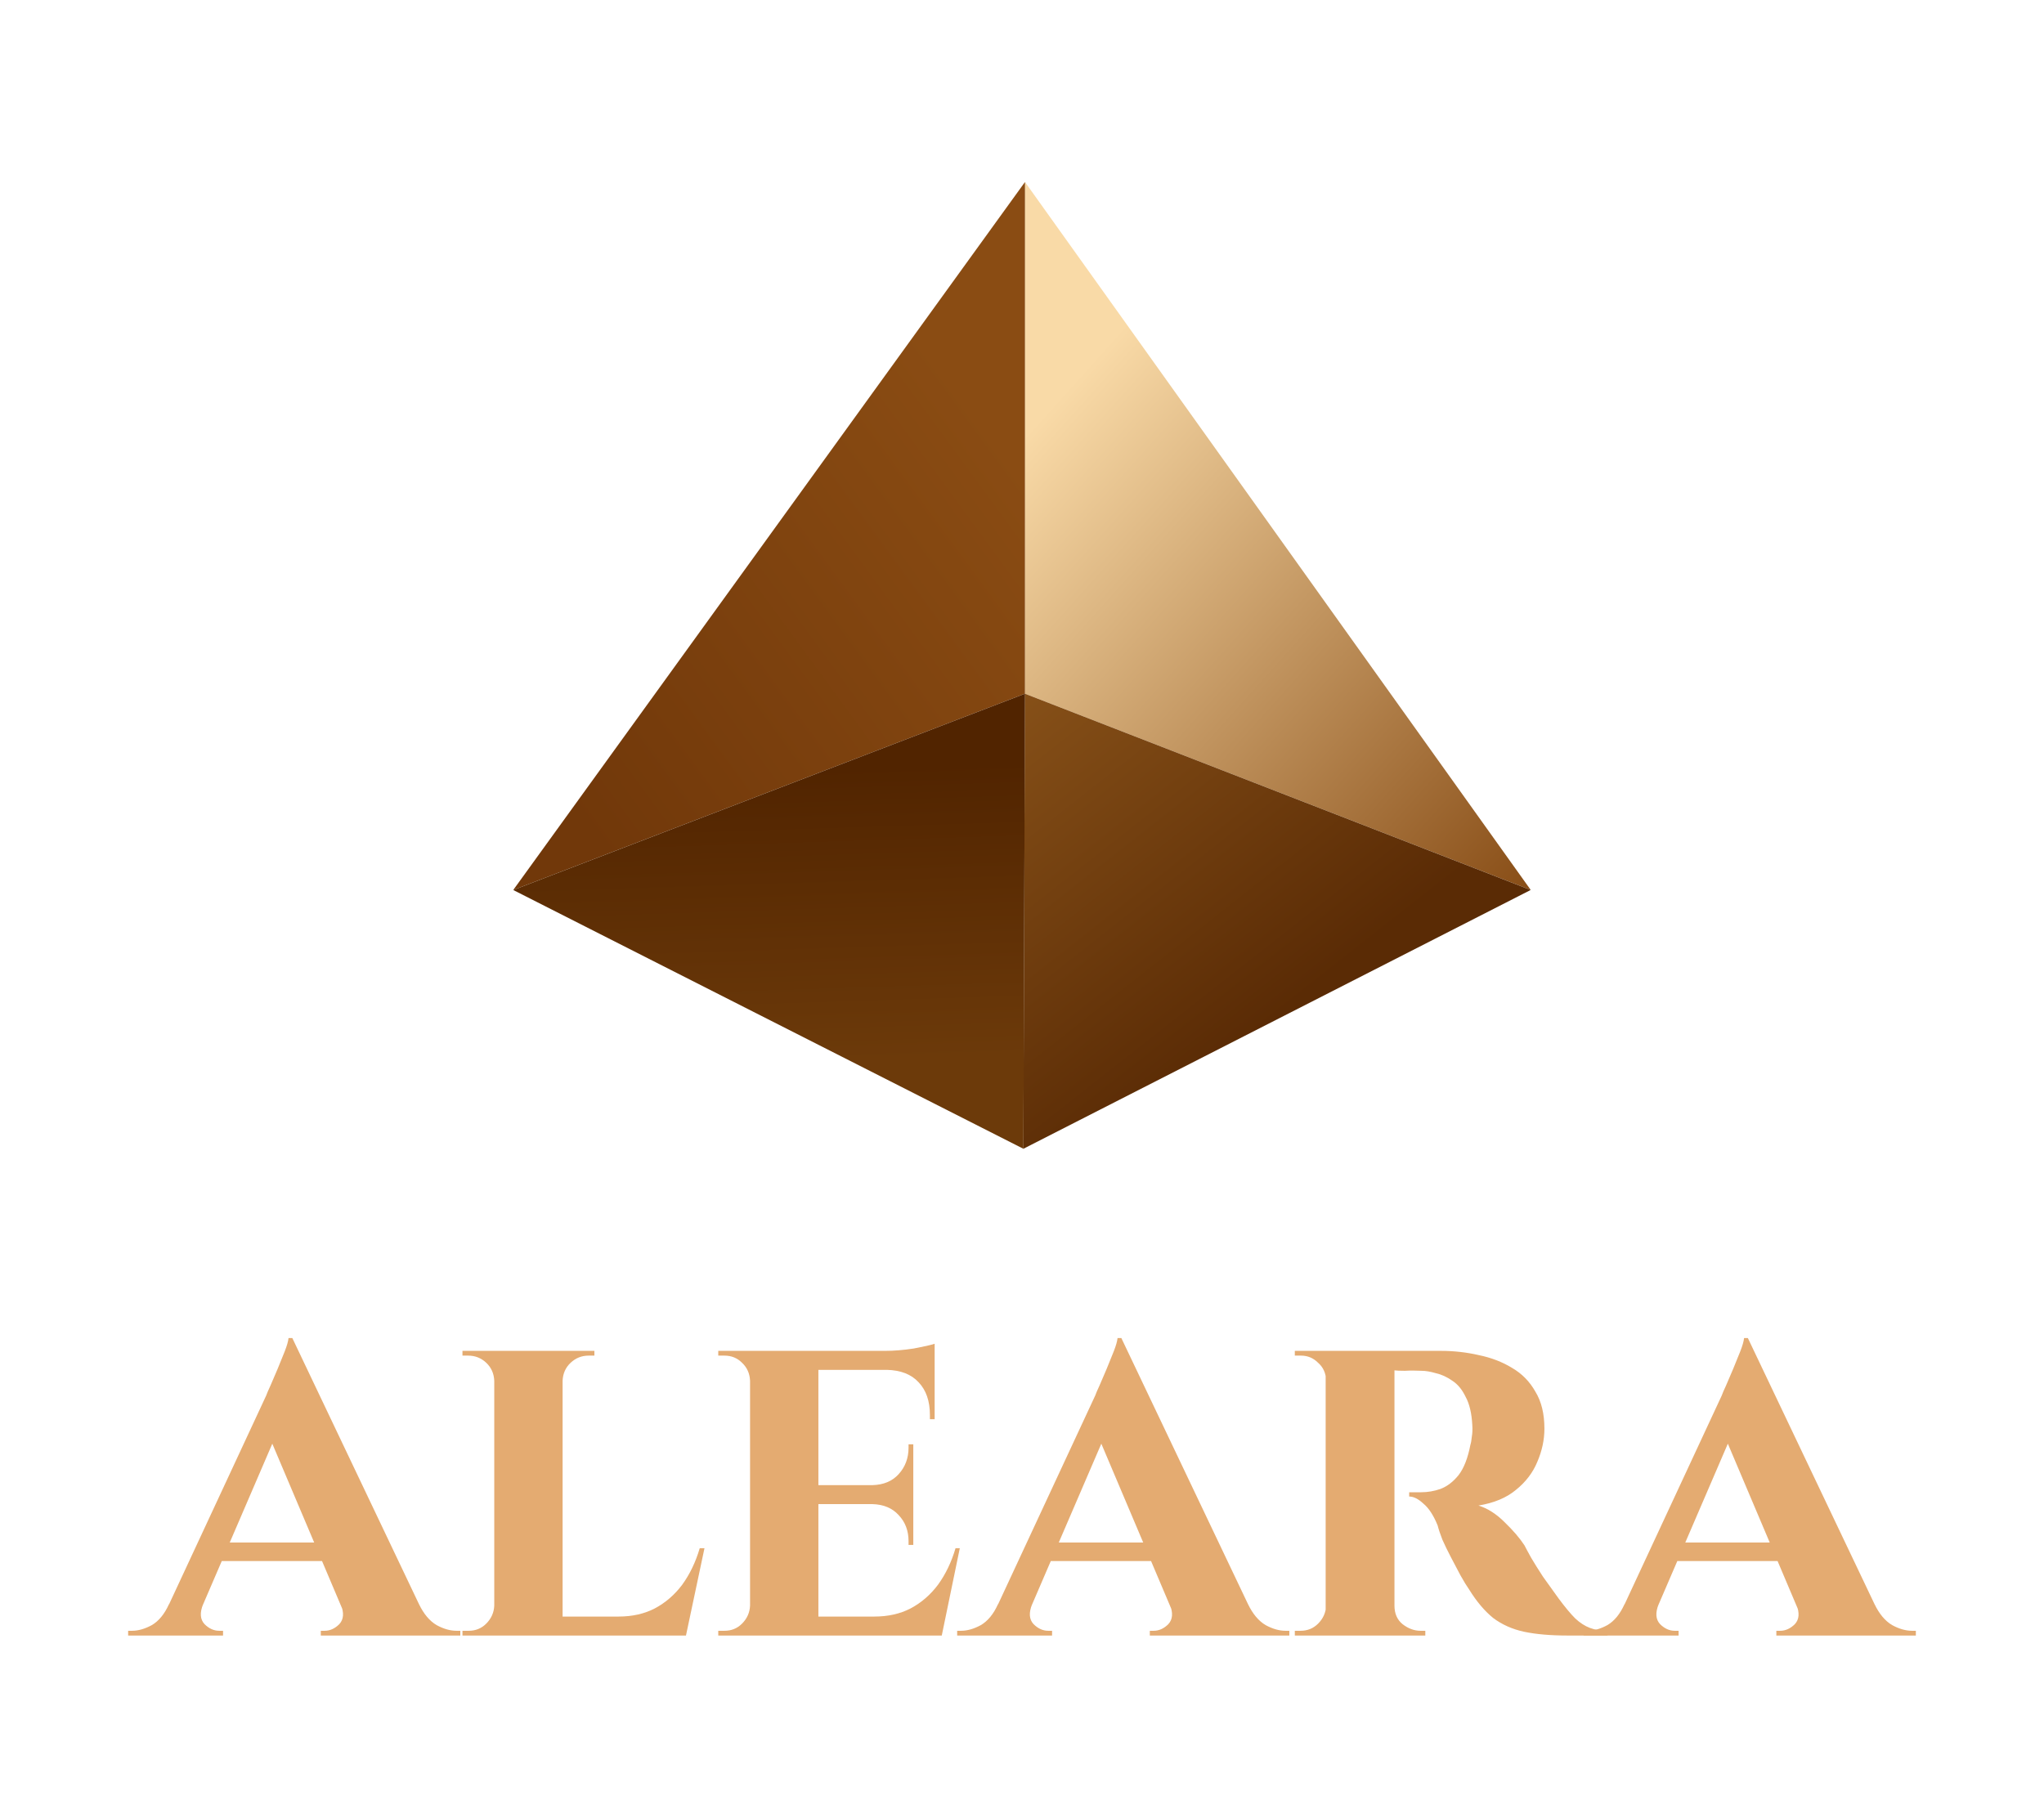
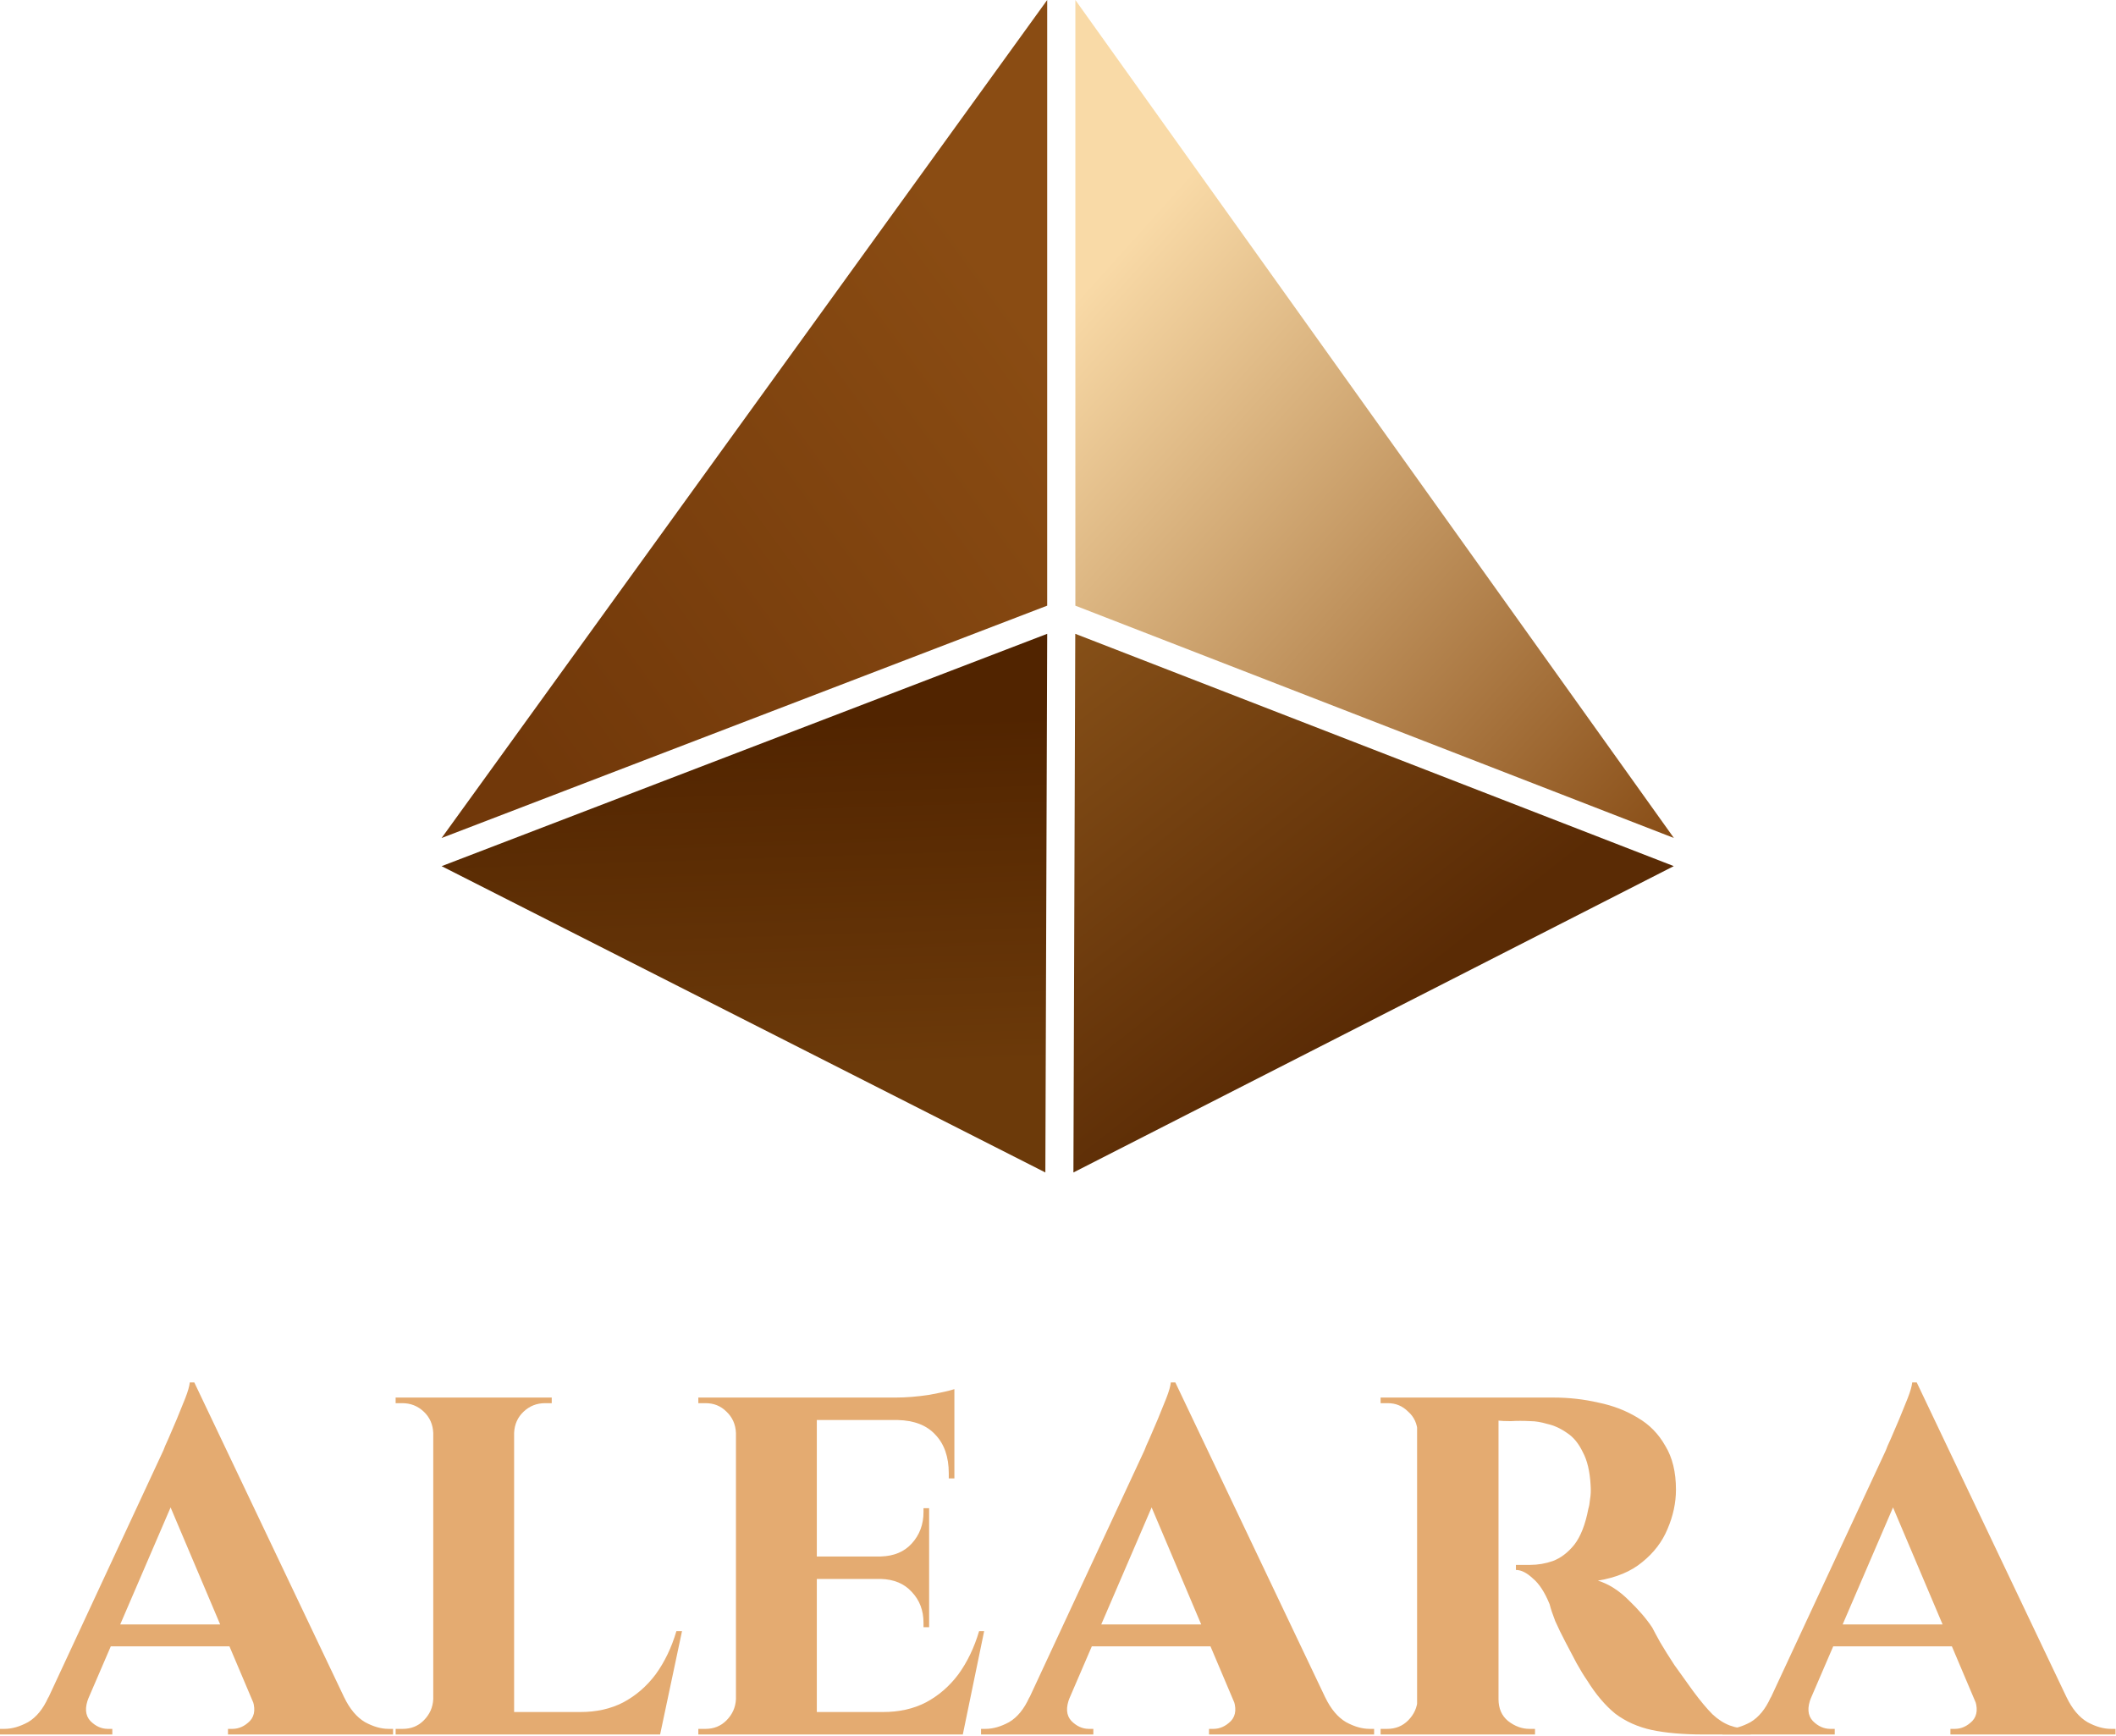
- <svg xmlns="http://www.w3.org/2000/svg" width="687" height="611" viewBox="0 0 687 611" fill="none">
-   <path d="M514.498 299.19L344.505 61.19L344.502 233.209L514.498 299.19Z" fill="url(#paint0_linear_74_1280)" />
-   <path d="M343.951 386.19L514.47 299.182L344.475 233.2L343.951 386.19Z" fill="url(#paint1_linear_74_1280)" />
-   <path d="M344.503 61.185L172.5 299.195L344.499 233.203L344.503 61.185Z" fill="url(#paint2_linear_74_1280)" />
-   <path d="M172.503 299.192L344.502 233.2L343.979 386.19L172.503 299.192Z" fill="url(#paint3_linear_74_1280)" />
-   <path d="M98.254 449.815L145.463 549.018H118.509L88.844 479.002L98.254 449.815ZM68.27 539.289C67.1 542.16 67.26 544.393 68.748 545.987C70.237 547.476 71.885 548.22 73.692 548.22H74.968V549.815H43.07V548.22C43.07 548.22 43.283 548.22 43.708 548.22C44.134 548.22 44.346 548.22 44.346 548.22C46.473 548.22 48.706 547.582 51.045 546.306C53.384 544.924 55.298 542.585 56.786 539.289H68.27ZM98.254 449.815L98.573 468.954L63.964 549.337H52.161L89.482 469.113C89.694 468.475 90.173 467.359 90.917 465.764C91.662 464.063 92.459 462.202 93.309 460.182C94.16 458.055 94.958 456.088 95.702 454.281C96.446 452.367 96.871 450.878 96.978 449.815H98.254ZM112.129 518.555V524.775H71.46V518.555H112.129ZM114.522 539.289H140.837C142.432 542.585 144.399 544.924 146.739 546.306C149.078 547.582 151.311 548.22 153.437 548.22C153.437 548.22 153.65 548.22 154.075 548.22C154.5 548.22 154.713 548.22 154.713 548.22V549.815H107.823V548.22H109.099C110.907 548.22 112.555 547.476 114.043 545.987C115.532 544.393 115.691 542.16 114.522 539.289Z" fill="#E4AB71" />
-   <path d="M189.092 454.121V549.815H166.125V454.121H189.092ZM226.253 543.436L230.081 549.815H188.773V543.436H226.253ZM236.779 520.469L230.559 549.815H202.967L207.912 543.436C212.484 543.436 216.524 542.532 220.033 540.724C223.648 538.81 226.731 536.152 229.283 532.75C231.835 529.241 233.802 525.147 235.184 520.469H236.779ZM166.444 539.767L167.242 549.815H155.439V548.22C155.439 548.22 155.758 548.22 156.396 548.22C157.034 548.22 157.407 548.22 157.513 548.22C159.852 548.22 161.819 547.423 163.414 545.828C165.115 544.127 166.019 542.107 166.125 539.767H166.444ZM188.773 464.169V454.121H199.778V455.716C199.671 455.716 199.299 455.716 198.661 455.716C198.13 455.716 197.864 455.716 197.864 455.716C195.525 455.716 193.504 456.514 191.803 458.109C190.102 459.704 189.198 461.724 189.092 464.169H188.773ZM166.444 464.169H166.125C166.019 461.724 165.115 459.704 163.414 458.109C161.713 456.514 159.693 455.716 157.353 455.716C157.247 455.716 156.875 455.716 156.237 455.716C155.705 455.716 155.439 455.716 155.439 455.716V454.121H166.444V464.169Z" fill="#E4AB71" />
-   <path d="M275.067 454.121V549.815H252.1V454.121H275.067ZM312.387 543.436L316.056 549.815H274.748V543.436H312.387ZM306.965 499.257V505.637H274.748V499.257H306.965ZM314.142 454.121V460.501H274.748V454.121H314.142ZM322.595 520.469L316.534 549.815H288.942L293.886 543.436C298.458 543.436 302.499 542.532 306.008 540.724C309.623 538.81 312.706 536.152 315.258 532.75C317.81 529.241 319.777 525.147 321.159 520.469H322.595ZM306.965 505.318V519.353H305.37V518.077C305.37 514.568 304.253 511.644 302.02 509.305C299.894 506.966 296.97 505.743 293.248 505.637V505.318H306.965ZM306.965 485.541V499.576H293.248V499.257C296.97 499.151 299.894 497.928 302.02 495.589C304.253 493.143 305.37 490.166 305.37 486.657V485.541H306.965ZM314.142 460.182V477.088H312.547V475.653C312.547 470.974 311.271 467.306 308.719 464.648C306.273 461.99 302.712 460.607 298.033 460.501V460.182H314.142ZM314.142 451.729V455.557L297.395 454.121C300.479 454.121 303.722 453.856 307.124 453.324C310.527 452.686 312.866 452.154 314.142 451.729ZM252.419 539.767L253.217 549.815H241.414V548.22C241.414 548.22 241.733 548.22 242.371 548.22C243.009 548.22 243.381 548.22 243.488 548.22C245.827 548.22 247.794 547.423 249.389 545.828C251.09 544.127 251.994 542.107 252.1 539.767H252.419ZM252.419 464.169H252.1C251.994 461.724 251.09 459.704 249.389 458.109C247.794 456.514 245.827 455.716 243.488 455.716C243.381 455.716 243.009 455.716 242.371 455.716C241.733 455.716 241.414 455.716 241.414 455.716V454.121H253.217L252.419 464.169Z" fill="#E4AB71" />
-   <path d="M376.893 449.815L424.102 549.018H397.148L367.483 479.002L376.893 449.815ZM346.909 539.289C345.74 542.16 345.899 544.393 347.388 545.987C348.876 547.476 350.524 548.22 352.332 548.22H353.608V549.815H321.71V548.22C321.71 548.22 321.923 548.22 322.348 548.22C322.773 548.22 322.986 548.22 322.986 548.22C325.112 548.22 327.345 547.582 329.684 546.306C332.024 544.924 333.937 542.585 335.426 539.289H346.909ZM376.893 449.815L377.212 468.954L342.603 549.337H330.801L368.121 469.113C368.334 468.475 368.813 467.359 369.557 465.764C370.301 464.063 371.099 462.202 371.949 460.182C372.8 458.055 373.597 456.088 374.341 454.281C375.086 452.367 375.511 450.878 375.617 449.815H376.893ZM390.769 518.555V524.775H350.099V518.555H390.769ZM393.161 539.289H419.477C421.072 542.585 423.039 544.924 425.378 546.306C427.717 547.582 429.95 548.22 432.077 548.22C432.077 548.22 432.289 548.22 432.715 548.22C433.14 548.22 433.353 548.22 433.353 548.22V549.815H386.463V548.22H387.739C389.546 548.22 391.194 547.476 392.683 545.987C394.171 544.393 394.331 542.16 393.161 539.289Z" fill="#E4AB71" />
-   <path d="M467.093 454.121H484.318C488.678 454.121 492.931 454.6 497.077 455.557C501.224 456.407 504.946 457.843 508.242 459.863C511.538 461.777 514.143 464.435 516.057 467.838C518.077 471.134 519.087 475.28 519.087 480.278C519.087 483.999 518.29 487.721 516.695 491.442C515.206 495.057 512.814 498.194 509.518 500.852C506.328 503.51 502.128 505.264 496.918 506.115C500.001 507.072 502.925 508.933 505.69 511.697C508.561 514.462 510.794 517.067 512.388 519.512C512.814 520.363 513.558 521.745 514.621 523.659C515.685 525.466 517.014 527.593 518.609 530.038C520.31 532.378 522.064 534.823 523.872 537.375C525.998 540.246 527.859 542.479 529.454 544.074C531.049 545.562 532.697 546.625 534.398 547.263C536.099 547.901 538.066 548.22 540.299 548.22V549.815H526.902C521.16 549.815 516.269 549.39 512.229 548.539C508.295 547.689 504.839 546.147 501.862 543.914C498.991 541.575 496.333 538.438 493.888 534.504C492.931 533.122 491.921 531.474 490.857 529.56C489.794 527.54 488.731 525.52 487.668 523.499C486.604 521.479 485.647 519.512 484.797 517.598C484.052 515.684 483.521 514.09 483.202 512.814C481.82 509.411 480.225 506.966 478.417 505.477C476.716 503.882 475.121 503.085 473.632 503.085V501.649C473.632 501.649 474.005 501.649 474.749 501.649C475.493 501.649 476.45 501.649 477.62 501.649C479.853 501.649 482.032 501.277 484.159 500.533C486.392 499.682 488.412 498.141 490.219 495.908C492.027 493.569 493.356 490.166 494.207 485.7C494.419 485.062 494.579 484.159 494.685 482.989C494.898 481.819 494.951 480.49 494.845 479.002C494.632 475.068 493.888 471.931 492.612 469.592C491.442 467.146 489.954 465.339 488.146 464.169C486.338 462.893 484.478 462.043 482.564 461.617C480.756 461.086 479.161 460.82 477.779 460.82C475.759 460.714 473.898 460.714 472.197 460.82C470.602 460.82 469.379 460.767 468.529 460.66C468.423 460.66 468.263 460.129 468.05 459.066C467.838 457.896 467.625 456.78 467.412 455.716C467.2 454.653 467.093 454.121 467.093 454.121ZM468.688 454.121V549.815H445.562V454.121H468.688ZM446.041 539.767L446.679 549.815H435.195V548.22C435.302 548.22 435.568 548.22 435.993 548.22C436.525 548.22 436.897 548.22 437.109 548.22C439.449 548.22 441.416 547.423 443.01 545.828C444.712 544.127 445.615 542.107 445.722 539.767H446.041ZM446.041 464.01H445.722C445.615 461.564 444.712 459.597 443.01 458.109C441.416 456.514 439.502 455.716 437.269 455.716C436.95 455.716 436.525 455.716 435.993 455.716C435.568 455.716 435.302 455.716 435.195 455.716V454.121H446.679L446.041 464.01ZM468.369 539.767H468.688C468.688 542.425 469.592 544.499 471.4 545.987C473.314 547.476 475.334 548.22 477.46 548.22C477.46 548.22 477.673 548.22 478.098 548.22C478.524 548.22 478.842 548.22 479.055 548.22V549.815H467.572L468.369 539.767Z" fill="#E4AB71" />
-   <path d="M587.469 449.815L634.678 549.018H607.725L578.06 479.002L587.469 449.815ZM557.485 539.289C556.316 542.16 556.475 544.393 557.964 545.987C559.452 547.476 561.101 548.22 562.908 548.22H564.184V549.815H532.286V548.22C532.286 548.22 532.499 548.22 532.924 548.22C533.349 548.22 533.562 548.22 533.562 548.22C535.688 548.22 537.921 547.582 540.26 546.306C542.6 544.924 544.514 542.585 546.002 539.289H557.485ZM587.469 449.815L587.788 468.954L553.179 549.337H541.377L578.698 469.113C578.91 468.475 579.389 467.359 580.133 465.764C580.877 464.063 581.675 462.202 582.525 460.182C583.376 458.055 584.173 456.088 584.918 454.281C585.662 452.367 586.087 450.878 586.193 449.815H587.469ZM601.345 518.555V524.775H560.675V518.555H601.345ZM603.737 539.289H630.053C631.648 542.585 633.615 544.924 635.954 546.306C638.293 547.582 640.526 548.22 642.653 548.22C642.653 548.22 642.866 548.22 643.291 548.22C643.716 548.22 643.929 548.22 643.929 548.22V549.815H597.039V548.22H598.315C600.122 548.22 601.77 547.476 603.259 545.987C604.747 544.393 604.907 542.16 603.737 539.289Z" fill="#E4AB71" />
+ <svg xmlns="http://www.w3.org/2000/svg" width="601" height="493" viewBox="0 0 601 493" fill="none">
+   <path d="M475.428 238.005L305.435 0.005L305.432 172.024L475.428 238.005Z" fill="url(#paint0_linear_42_13)" />
+   <path d="M304.881 333.005L475.4 245.997L305.405 180.015L304.881 333.005Z" fill="url(#paint1_linear_42_13)" />
+   <path d="M297.433 0L125.43 238.01L297.429 172.018L297.433 0Z" fill="url(#paint2_linear_42_13)" />
+   <path d="M125.433 246.007L297.432 180.015L296.909 333.005L125.433 246.007Z" fill="url(#paint3_linear_42_13)" />
+   <path d="M55.183 392.63L102.393 491.833H75.439L45.773 421.817L55.183 392.63ZM25.199 482.104C24.03 484.975 24.189 487.208 25.678 488.802C27.166 490.291 28.814 491.035 30.622 491.035H31.898V492.63H0V491.035C0 491.035 0.213 491.035 0.638 491.035C1.063 491.035 1.276 491.035 1.276 491.035C3.402 491.035 5.635 490.397 7.974 489.121C10.314 487.739 12.228 485.4 13.716 482.104H25.199ZM55.183 392.63L55.502 411.769L20.893 492.152H9.091L46.411 411.928C46.624 411.29 47.103 410.174 47.847 408.579C48.591 406.878 49.389 405.017 50.239 402.997C51.09 400.87 51.887 398.903 52.632 397.096C53.376 395.182 53.801 393.693 53.907 392.63H55.183ZM69.059 461.37V467.59H28.389V461.37H69.059ZM71.452 482.104H97.767C99.362 485.4 101.329 487.739 103.669 489.121C106.008 490.397 108.241 491.035 110.367 491.035C110.367 491.035 110.58 491.035 111.005 491.035C111.43 491.035 111.643 491.035 111.643 491.035V492.63H64.753V491.035H66.029C67.837 491.035 69.485 490.291 70.973 488.802C72.462 487.208 72.621 484.975 71.452 482.104Z" fill="#E4AB71" />
+   <path d="M146.022 396.936V492.63H123.055V396.936H146.022ZM183.183 486.251L187.011 492.63H145.703V486.251H183.183ZM193.709 463.284L187.489 492.63H159.897L164.842 486.251C169.414 486.251 173.454 485.347 176.963 483.539C180.578 481.625 183.661 478.967 186.213 475.565C188.765 472.056 190.732 467.962 192.114 463.284H193.709ZM123.374 482.582L124.172 492.63H112.369V491.035C112.369 491.035 112.688 491.035 113.326 491.035C113.964 491.035 114.337 491.035 114.443 491.035C116.782 491.035 118.749 490.238 120.344 488.643C122.045 486.942 122.949 484.922 123.055 482.582H123.374ZM145.703 406.984V396.936H156.708V398.531C156.601 398.531 156.229 398.531 155.591 398.531C155.06 398.531 154.794 398.531 154.794 398.531C152.455 398.531 150.434 399.329 148.733 400.924C147.032 402.519 146.128 404.539 146.022 406.984H145.703ZM123.374 406.984H123.055C122.949 404.539 122.045 402.519 120.344 400.924C118.643 399.329 116.623 398.531 114.283 398.531C114.177 398.531 113.805 398.531 113.167 398.531C112.635 398.531 112.369 398.531 112.369 398.531V396.936H123.374V406.984Z" fill="#E4AB71" />
+   <path d="M231.997 396.936V492.63H209.03V396.936H231.997ZM269.317 486.251L272.986 492.63H231.678V486.251H269.317ZM263.895 442.072V448.452H231.678V442.072H263.895ZM271.072 396.936V403.316H231.678V396.936H271.072ZM279.525 463.284L273.464 492.63H245.872L250.816 486.251C255.388 486.251 259.429 485.347 262.938 483.539C266.553 481.625 269.636 478.967 272.188 475.565C274.74 472.056 276.707 467.962 278.089 463.284H279.525ZM263.895 448.133V462.168H262.3V460.892C262.3 457.383 261.183 454.459 258.95 452.12C256.824 449.781 253.9 448.558 250.178 448.452V448.133H263.895ZM263.895 428.356V442.391H250.178V442.072C253.9 441.966 256.824 440.743 258.95 438.404C261.183 435.958 262.3 432.981 262.3 429.472V428.356H263.895ZM271.072 402.997V419.903H269.477V418.468C269.477 413.789 268.201 410.121 265.649 407.463C263.203 404.805 259.642 403.422 254.963 403.316V402.997H271.072ZM271.072 394.544V398.372L254.325 396.936C257.409 396.936 260.652 396.671 264.054 396.139C267.457 395.501 269.796 394.969 271.072 394.544ZM209.349 482.582L210.147 492.63H198.344V491.035C198.344 491.035 198.663 491.035 199.301 491.035C199.939 491.035 200.311 491.035 200.418 491.035C202.757 491.035 204.724 490.238 206.319 488.643C208.02 486.942 208.924 484.922 209.03 482.582H209.349ZM209.349 406.984H209.03C208.924 404.539 208.02 402.519 206.319 400.924C204.724 399.329 202.757 398.531 200.418 398.531C200.311 398.531 199.939 398.531 199.301 398.531C198.663 398.531 198.344 398.531 198.344 398.531V396.936H210.147L209.349 406.984Z" fill="#E4AB71" />
+   <path d="M333.823 392.63L381.032 491.833H354.078L324.413 421.817L333.823 392.63ZM303.839 482.104C302.67 484.975 302.829 487.208 304.318 488.802C305.806 490.291 307.454 491.035 309.262 491.035H310.538V492.63H278.64V491.035C278.64 491.035 278.853 491.035 279.278 491.035C279.703 491.035 279.916 491.035 279.916 491.035C282.042 491.035 284.275 490.397 286.614 489.121C288.954 487.739 290.867 485.4 292.356 482.104H303.839ZM333.823 392.63L334.142 411.769L299.533 492.152H287.731L325.051 411.928C325.264 411.29 325.743 410.174 326.487 408.579C327.231 406.878 328.029 405.017 328.879 402.997C329.73 400.87 330.527 398.903 331.271 397.096C332.016 395.182 332.441 393.693 332.547 392.63H333.823ZM347.699 461.37V467.59H307.029V461.37H347.699ZM350.091 482.104H376.407C378.002 485.4 379.969 487.739 382.308 489.121C384.647 490.397 386.88 491.035 389.007 491.035C389.007 491.035 389.219 491.035 389.645 491.035C390.07 491.035 390.283 491.035 390.283 491.035V492.63H343.393V491.035H344.669C346.476 491.035 348.124 490.291 349.613 488.802C351.101 487.208 351.261 484.975 350.091 482.104Z" fill="#E4AB71" />
+   <path d="M424.023 396.936H441.248C445.608 396.936 449.861 397.415 454.007 398.372C458.154 399.222 461.876 400.658 465.172 402.678C468.468 404.592 471.073 407.25 472.987 410.653C475.007 413.949 476.017 418.095 476.017 423.093C476.017 426.814 475.22 430.536 473.625 434.257C472.136 437.872 469.744 441.009 466.448 443.667C463.258 446.325 459.058 448.079 453.848 448.93C456.931 449.887 459.855 451.748 462.62 454.512C465.491 457.277 467.724 459.882 469.318 462.327C469.744 463.178 470.488 464.56 471.551 466.474C472.615 468.281 473.944 470.408 475.539 472.853C477.24 475.193 478.994 477.638 480.802 480.19C482.928 483.061 484.789 485.294 486.384 486.889C487.979 488.377 489.627 489.44 491.328 490.078C493.029 490.716 494.996 491.035 497.229 491.035V492.63H483.832C478.09 492.63 473.199 492.205 469.159 491.354C465.225 490.504 461.769 488.962 458.792 486.729C455.921 484.39 453.263 481.253 450.818 477.319C449.861 475.937 448.851 474.289 447.787 472.375C446.724 470.355 445.661 468.335 444.598 466.314C443.534 464.294 442.577 462.327 441.727 460.413C440.982 458.499 440.451 456.905 440.132 455.629C438.75 452.226 437.155 449.781 435.347 448.292C433.646 446.697 432.051 445.9 430.562 445.9V444.464C430.562 444.464 430.935 444.464 431.679 444.464C432.423 444.464 433.38 444.464 434.55 444.464C436.783 444.464 438.962 444.092 441.089 443.348C443.322 442.497 445.342 440.956 447.149 438.723C448.957 436.384 450.286 432.981 451.137 428.515C451.349 427.877 451.509 426.974 451.615 425.804C451.828 424.634 451.881 423.305 451.775 421.817C451.562 417.883 450.818 414.746 449.542 412.407C448.372 409.961 446.884 408.154 445.076 406.984C443.268 405.708 441.408 404.858 439.494 404.432C437.686 403.901 436.091 403.635 434.709 403.635C432.689 403.529 430.828 403.529 429.127 403.635C427.532 403.635 426.309 403.582 425.459 403.475C425.353 403.475 425.193 402.944 424.98 401.881C424.768 400.711 424.555 399.595 424.342 398.531C424.13 397.468 424.023 396.936 424.023 396.936ZM425.618 396.936V492.63H402.492V396.936H425.618ZM402.971 482.582L403.609 492.63H392.125V491.035C392.232 491.035 392.498 491.035 392.923 491.035C393.455 491.035 393.827 491.035 394.039 491.035C396.379 491.035 398.346 490.238 399.94 488.643C401.642 486.942 402.545 484.922 402.652 482.582H402.971ZM402.971 406.825H402.652C402.545 404.379 401.642 402.412 399.94 400.924C398.346 399.329 396.432 398.531 394.199 398.531C393.88 398.531 393.455 398.531 392.923 398.531C392.498 398.531 392.232 398.531 392.125 398.531V396.936H403.609L402.971 406.825ZM425.299 482.582H425.618C425.618 485.24 426.522 487.314 428.33 488.802C430.244 490.291 432.264 491.035 434.39 491.035C434.39 491.035 434.603 491.035 435.028 491.035C435.454 491.035 435.772 491.035 435.985 491.035V492.63H424.502L425.299 482.582Z" fill="#E4AB71" />
+   <path d="M544.399 392.63L591.608 491.833H564.655L534.99 421.817L544.399 392.63ZM514.415 482.104C513.246 484.975 513.405 487.208 514.894 488.802C516.382 490.291 518.031 491.035 519.838 491.035H521.114V492.63H489.216V491.035C489.216 491.035 489.429 491.035 489.854 491.035C490.279 491.035 490.492 491.035 490.492 491.035C492.618 491.035 494.851 490.397 497.19 489.121C499.53 487.739 501.444 485.4 502.932 482.104H514.415ZM544.399 392.63L544.718 411.769L510.109 492.152H498.307L535.628 411.928C535.84 411.29 536.319 410.174 537.063 408.579C537.807 406.878 538.605 405.017 539.455 402.997C540.306 400.87 541.103 398.903 541.848 397.096C542.592 395.182 543.017 393.693 543.123 392.63H544.399ZM558.275 461.37V467.59H517.605V461.37H558.275ZM560.667 482.104H586.983C588.578 485.4 590.545 487.739 592.884 489.121C595.223 490.397 597.456 491.035 599.583 491.035C599.583 491.035 599.796 491.035 600.221 491.035C600.646 491.035 600.859 491.035 600.859 491.035V492.63H553.969V491.035H555.245C557.052 491.035 558.7 490.291 560.189 488.802C561.677 487.208 561.837 484.975 560.667 482.104Z" fill="#E4AB71" />
  <defs>
-     <linearGradient id="paint0_linear_74_1280" x1="344.502" y1="146.465" x2="514.498" y2="299.19" gradientUnits="userSpaceOnUse">
+     <linearGradient id="paint0_linear_42_13" x1="305.432" y1="85.28" x2="475.428" y2="238.005" gradientUnits="userSpaceOnUse">
      <stop stop-color="#F9DAA7" />
      <stop offset="1" stop-color="#884D16" />
    </linearGradient>
-     <linearGradient id="paint1_linear_74_1280" x1="343.951" y1="233.2" x2="429.211" y2="341.604" gradientUnits="userSpaceOnUse">
+     <linearGradient id="paint1_linear_42_13" x1="304.881" y1="180.015" x2="390.141" y2="288.419" gradientUnits="userSpaceOnUse">
      <stop stop-color="#865018" />
      <stop offset="1" stop-color="#5A2B05" />
    </linearGradient>
-     <linearGradient id="paint2_linear_74_1280" x1="344.503" y1="159.722" x2="191.47" y2="271.776" gradientUnits="userSpaceOnUse">
+     <linearGradient id="paint2_linear_42_13" x1="297.433" y1="98.537" x2="144.4" y2="210.591" gradientUnits="userSpaceOnUse">
      <stop stop-color="#8A4C13" />
      <stop offset="1" stop-color="#71380A" />
    </linearGradient>
-     <linearGradient id="paint3_linear_74_1280" x1="281.333" y1="258.136" x2="284.501" y2="356.753" gradientUnits="userSpaceOnUse">
+     <linearGradient id="paint3_linear_42_13" x1="234.263" y1="204.951" x2="237.431" y2="303.568" gradientUnits="userSpaceOnUse">
      <stop stop-color="#512400" />
      <stop offset="1" stop-color="#6C3A0A" />
    </linearGradient>
  </defs>
</svg>
